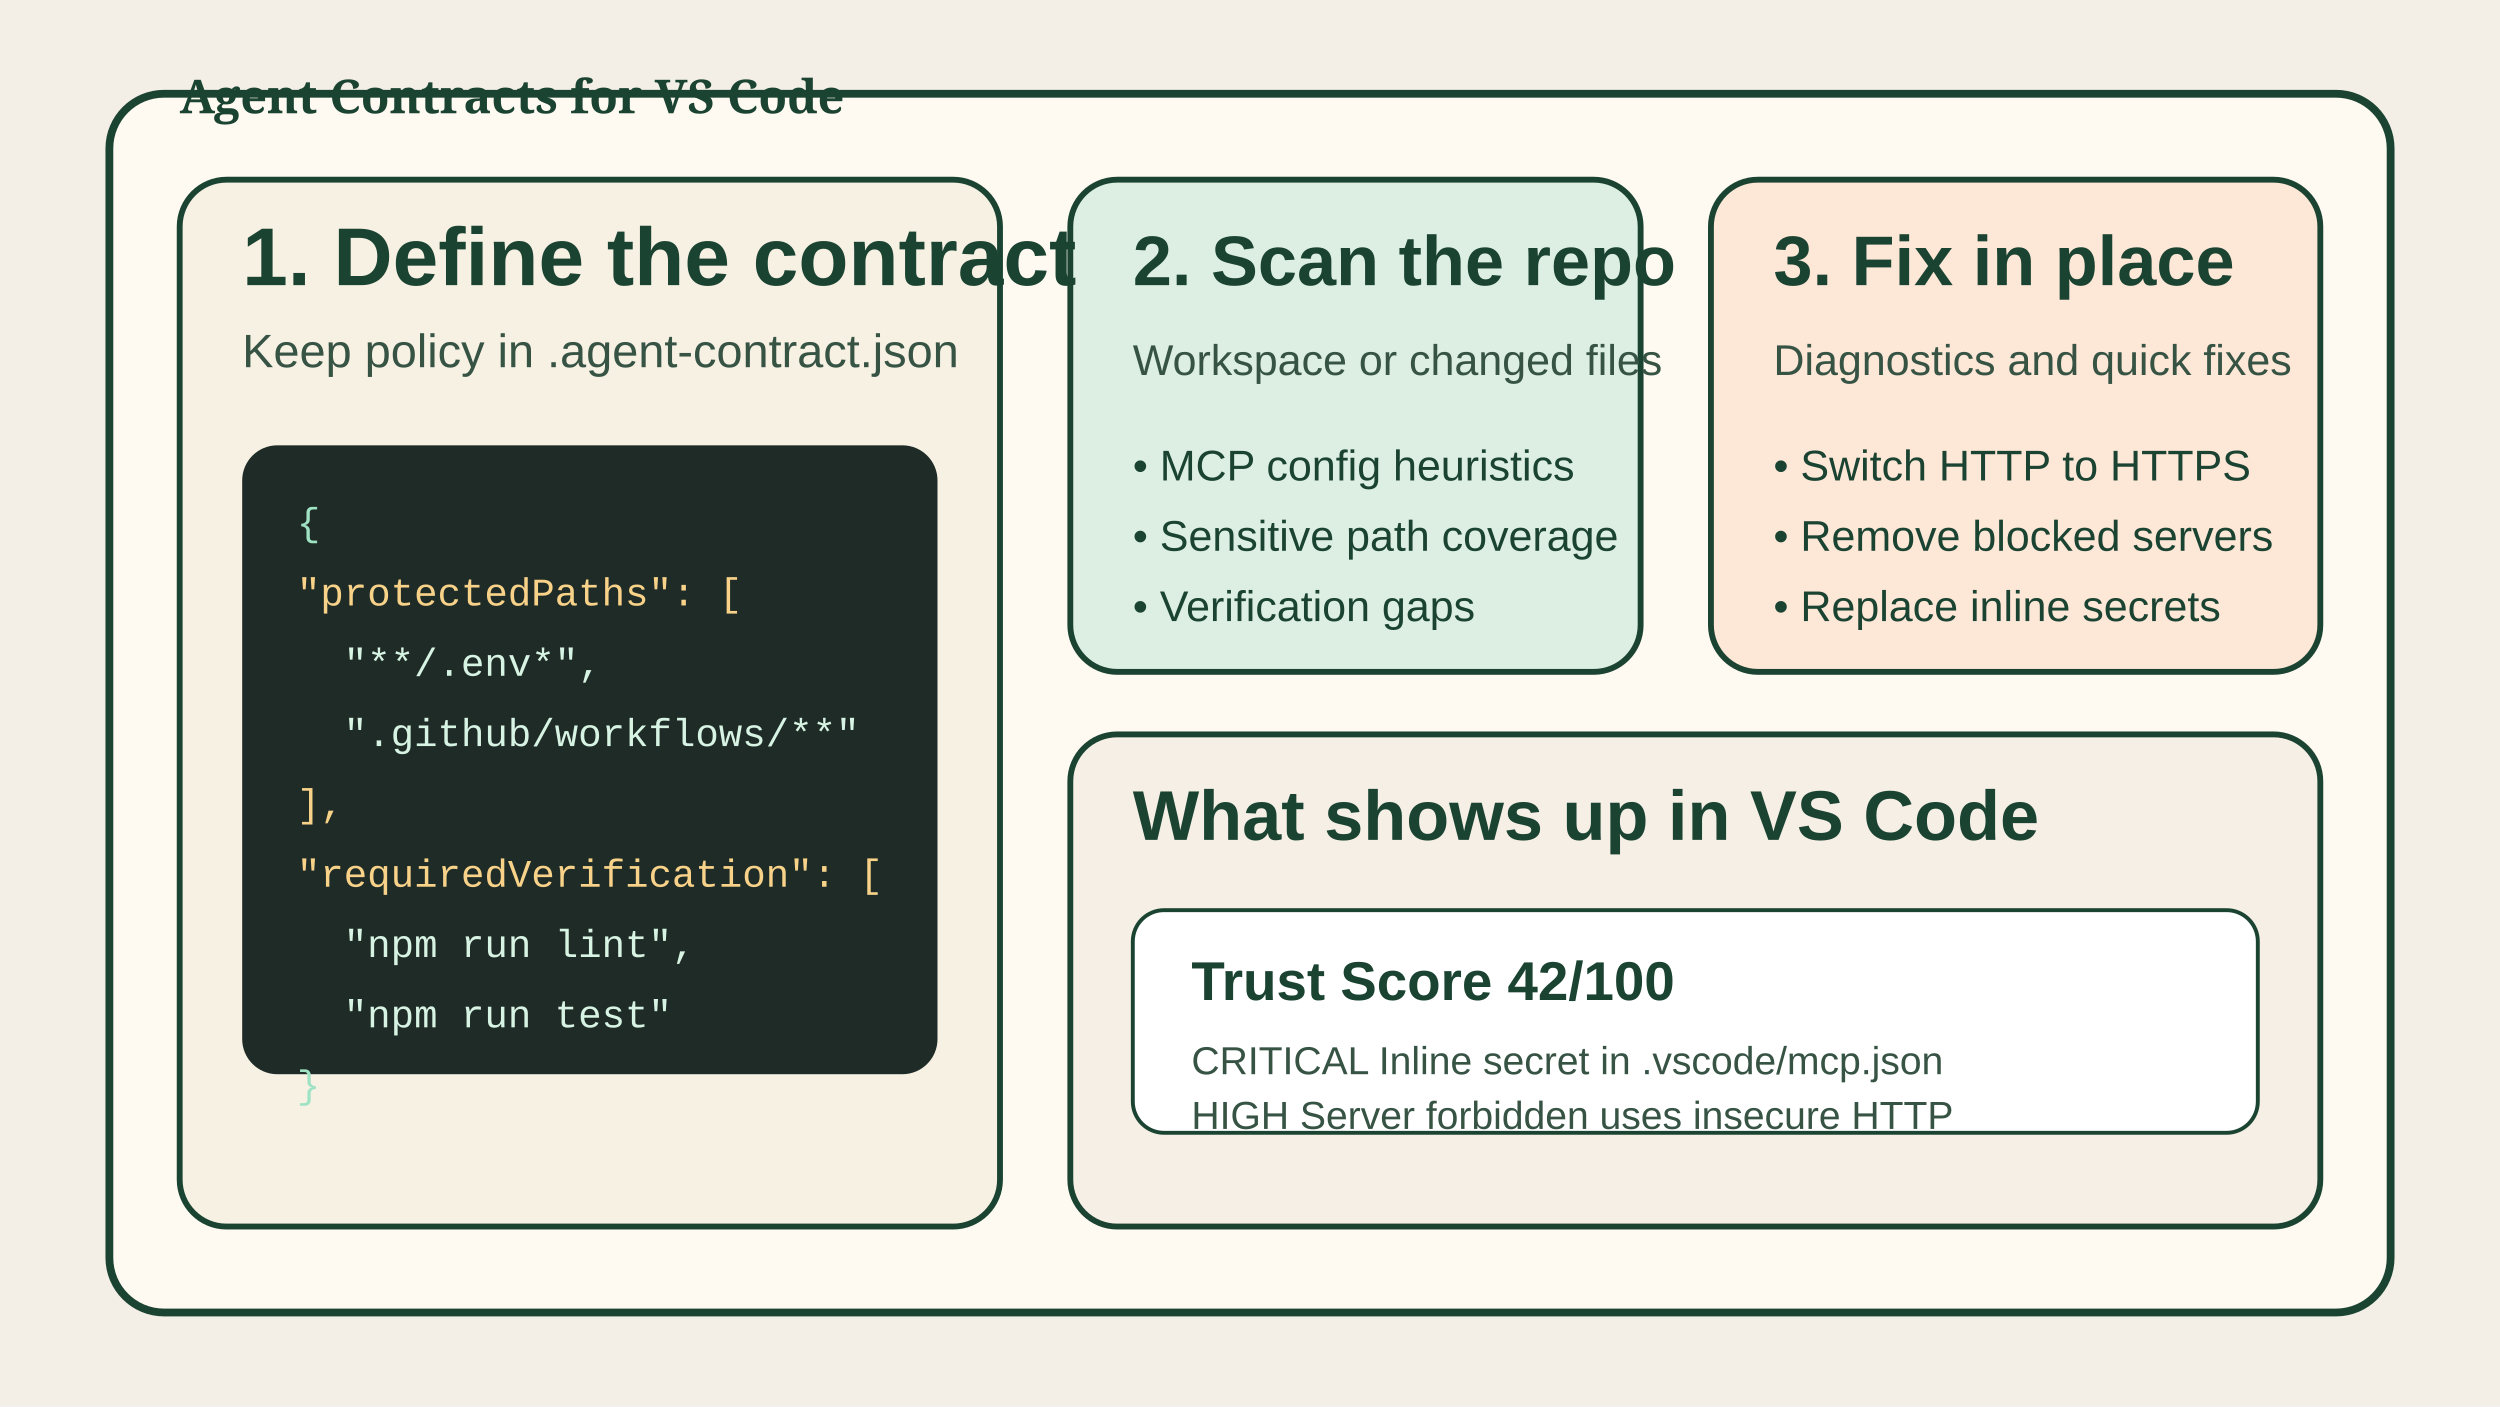
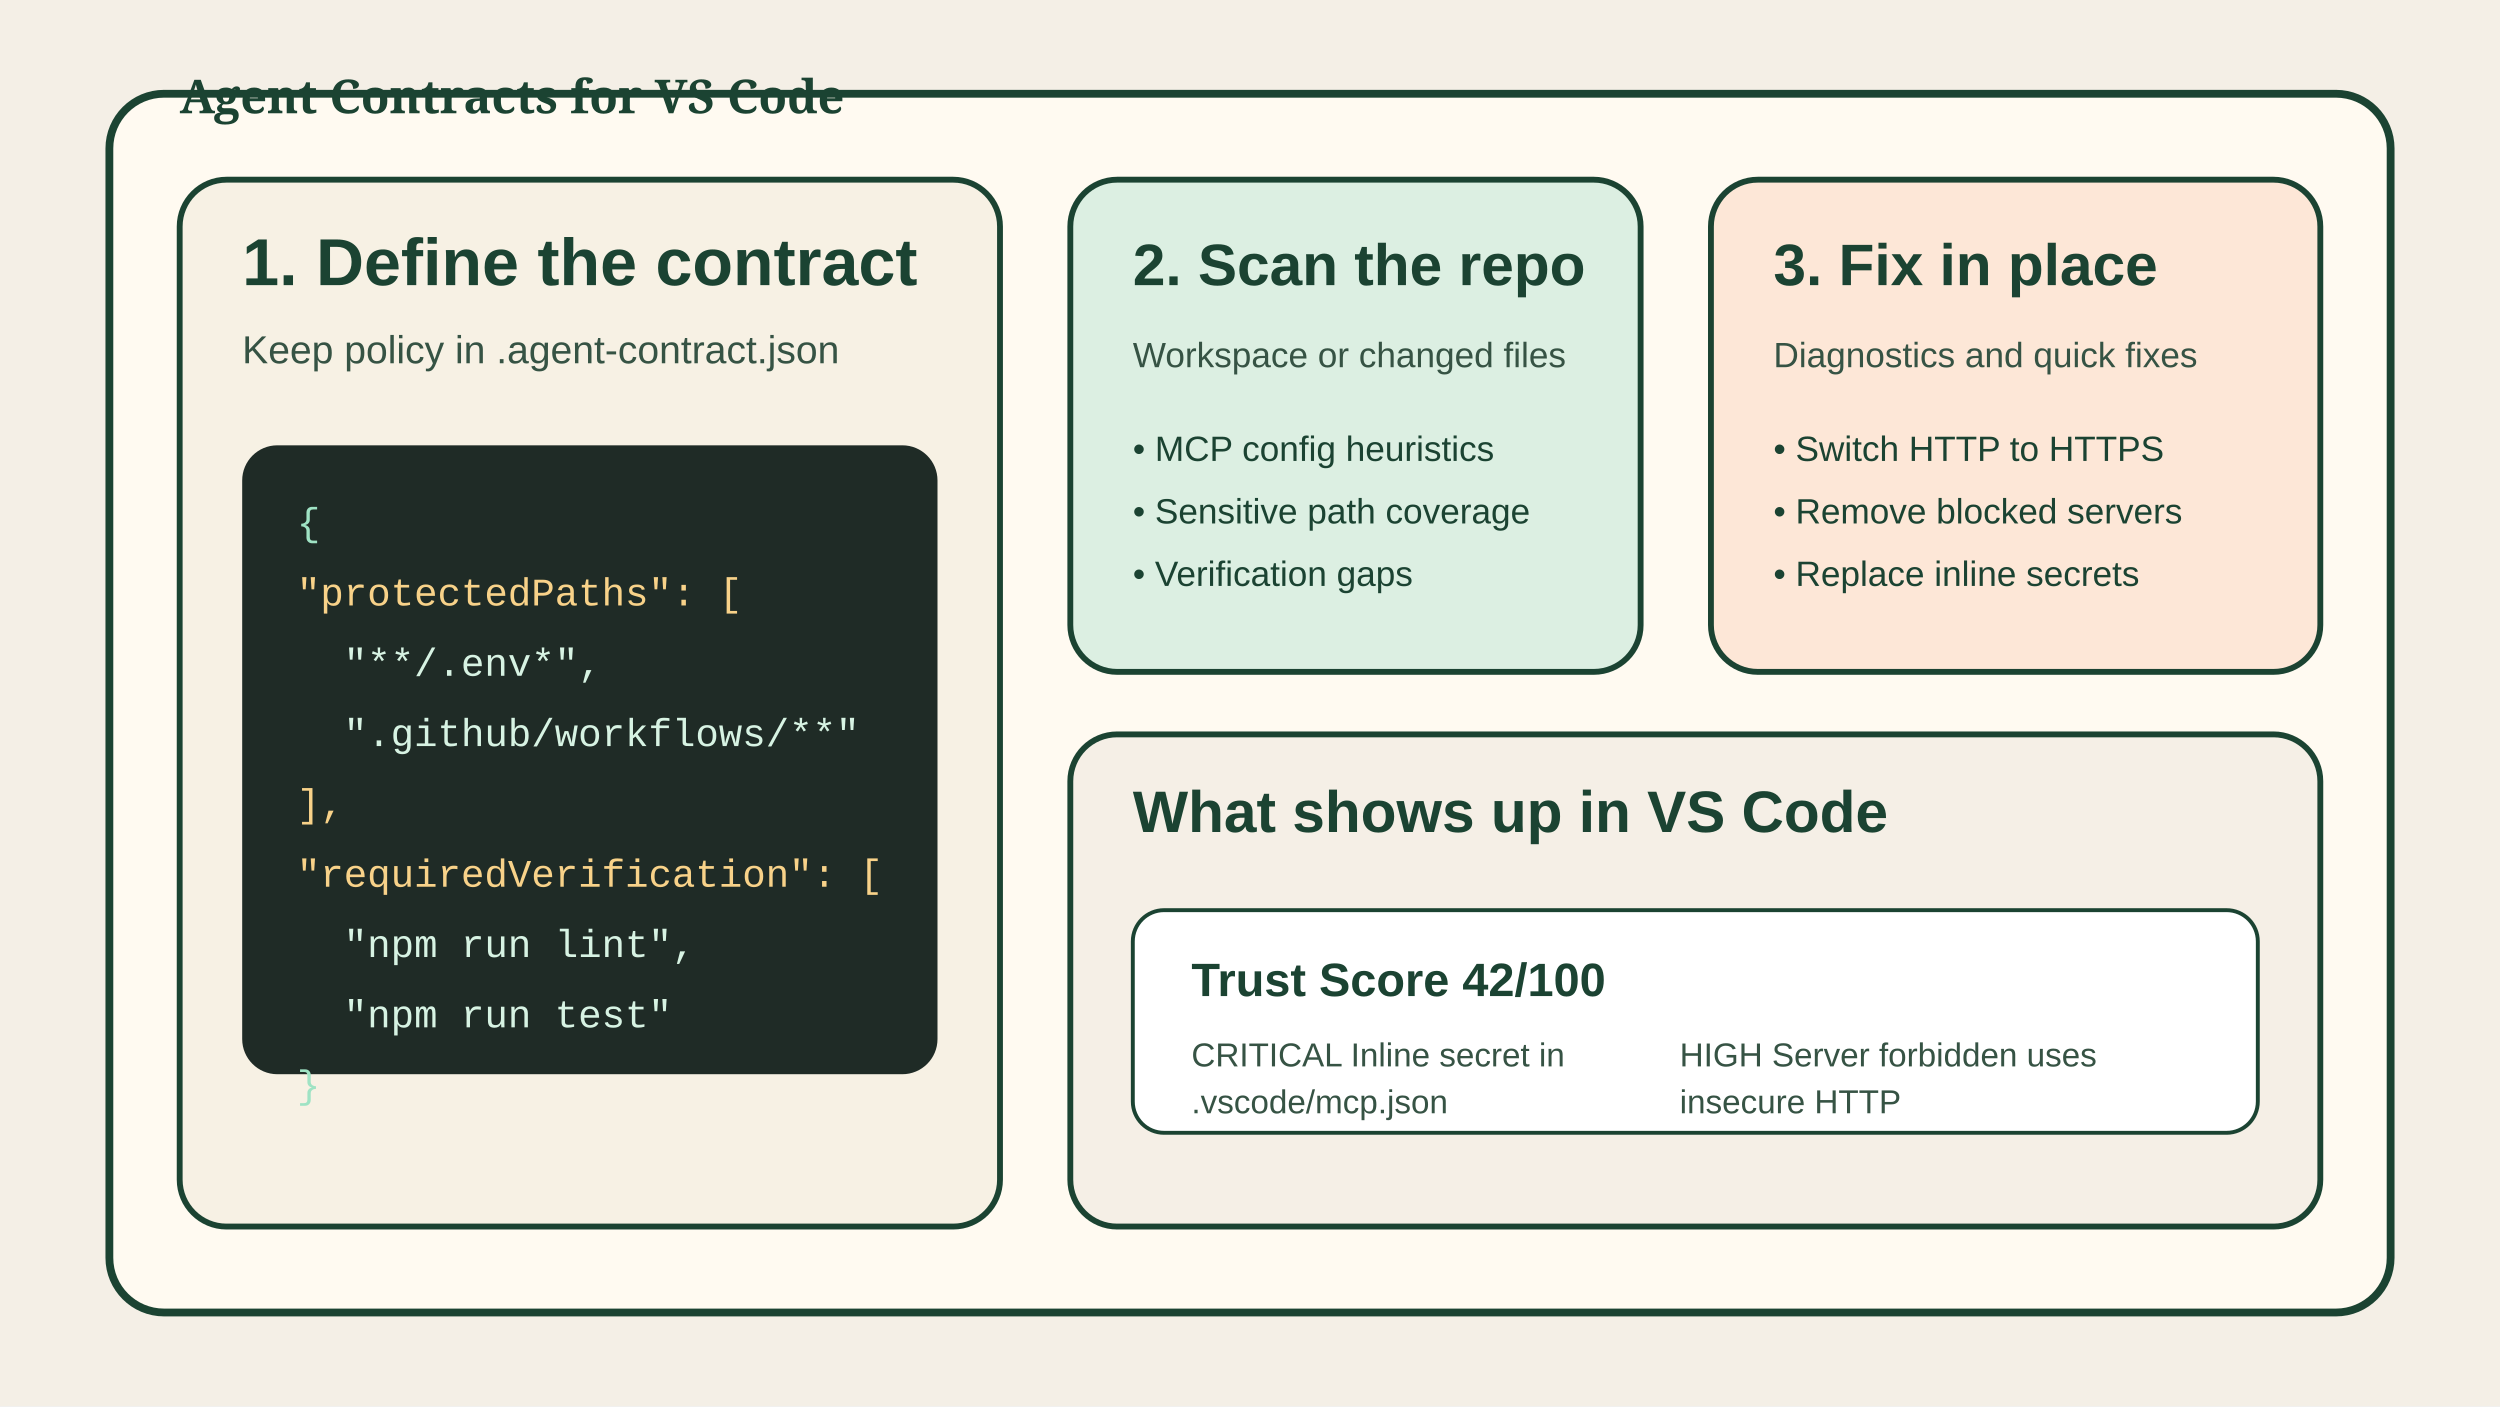
<svg xmlns="http://www.w3.org/2000/svg" width="1280" height="720" viewBox="0 0 1280 720" fill="none">
  <rect width="1280" height="720" fill="#f4efe6" />
  <rect x="56" y="48" width="1168" height="624" rx="28" fill="#fffaf1" stroke="#1b4332" stroke-width="4" />
  <rect x="92" y="92" width="420" height="536" rx="24" fill="#f7f1e4" stroke="#1b4332" stroke-width="3" />
  <rect x="548" y="92" width="292" height="252" rx="24" fill="#dcefe2" stroke="#1b4332" stroke-width="3" />
  <rect x="876" y="92" width="312" height="252" rx="24" fill="#fde7d7" stroke="#1b4332" stroke-width="3" />
  <rect x="548" y="376" width="640" height="252" rx="24" fill="#f5efe6" stroke="#1b4332" stroke-width="3" />
  <text x="92" y="58" fill="#1b4332" font-family="Georgia, serif" font-size="24" font-weight="700">
    Agent Contracts for VS Code
  </text>
-   <text x="124" y="146" fill="#1b4332" font-family="Arial, sans-serif" font-size="42" font-weight="700">
+   <text x="124" y="146" fill="#1b4332" font-family="Arial, sans-serif" font-size="34" font-weight="700">
    1. Define the contract
  </text>
-   <text x="124" y="188" fill="#365344" font-family="Arial, sans-serif" font-size="24">
+   <text x="124" y="186" fill="#365344" font-family="Arial, sans-serif" font-size="20">
    Keep policy in .agent-contract.json
  </text>
  <rect x="124" y="228" width="356" height="322" rx="18" fill="#1f2b26" />
  <text x="152" y="274" fill="#9fe3c4" font-family="Courier New, monospace" font-size="20">
    {
  </text>
  <text x="152" y="310" fill="#f8d289" font-family="Courier New, monospace" font-size="20">
    "protectedPaths": [
  </text>
  <text x="176" y="346" fill="#d7f3e3" font-family="Courier New, monospace" font-size="20">
    "**/.env*",
  </text>
  <text x="176" y="382" fill="#d7f3e3" font-family="Courier New, monospace" font-size="20">
    ".github/workflows/**"
  </text>
  <text x="152" y="418" fill="#f8d289" font-family="Courier New, monospace" font-size="20">
    ],
  </text>
  <text x="152" y="454" fill="#f8d289" font-family="Courier New, monospace" font-size="20">
    "requiredVerification": [
  </text>
  <text x="176" y="490" fill="#d7f3e3" font-family="Courier New, monospace" font-size="20">
    "npm run lint",
  </text>
  <text x="176" y="526" fill="#d7f3e3" font-family="Courier New, monospace" font-size="20">
    "npm run test"
  </text>
  <text x="152" y="562" fill="#9fe3c4" font-family="Courier New, monospace" font-size="20">
    }
  </text>
-   <text x="580" y="146" fill="#1b4332" font-family="Arial, sans-serif" font-size="36" font-weight="700">
+   <text x="580" y="146" fill="#1b4332" font-family="Arial, sans-serif" font-size="30" font-weight="700">
    2. Scan the repo
  </text>
-   <text x="580" y="192" fill="#365344" font-family="Arial, sans-serif" font-size="22">
+   <text x="580" y="188" fill="#365344" font-family="Arial, sans-serif" font-size="18">
    Workspace or changed files
  </text>
-   <text x="580" y="246" fill="#1b4332" font-family="Arial, sans-serif" font-size="22">
+   <text x="580" y="236" fill="#1b4332" font-family="Arial, sans-serif" font-size="18">
    • MCP config heuristics
  </text>
-   <text x="580" y="282" fill="#1b4332" font-family="Arial, sans-serif" font-size="22">
+   <text x="580" y="268" fill="#1b4332" font-family="Arial, sans-serif" font-size="18">
    • Sensitive path coverage
  </text>
-   <text x="580" y="318" fill="#1b4332" font-family="Arial, sans-serif" font-size="22">
+   <text x="580" y="300" fill="#1b4332" font-family="Arial, sans-serif" font-size="18">
    • Verification gaps
  </text>
-   <text x="908" y="146" fill="#1b4332" font-family="Arial, sans-serif" font-size="36" font-weight="700">
+   <text x="908" y="146" fill="#1b4332" font-family="Arial, sans-serif" font-size="30" font-weight="700">
    3. Fix in place
  </text>
-   <text x="908" y="192" fill="#365344" font-family="Arial, sans-serif" font-size="22">
+   <text x="908" y="188" fill="#365344" font-family="Arial, sans-serif" font-size="18">
    Diagnostics and quick fixes
  </text>
-   <text x="908" y="246" fill="#1b4332" font-family="Arial, sans-serif" font-size="22">
+   <text x="908" y="236" fill="#1b4332" font-family="Arial, sans-serif" font-size="18">
    • Switch HTTP to HTTPS
  </text>
-   <text x="908" y="282" fill="#1b4332" font-family="Arial, sans-serif" font-size="22">
+   <text x="908" y="268" fill="#1b4332" font-family="Arial, sans-serif" font-size="18">
    • Remove blocked servers
  </text>
-   <text x="908" y="318" fill="#1b4332" font-family="Arial, sans-serif" font-size="22">
+   <text x="908" y="300" fill="#1b4332" font-family="Arial, sans-serif" font-size="18">
    • Replace inline secrets
  </text>
-   <text x="580" y="430" fill="#1b4332" font-family="Arial, sans-serif" font-size="36" font-weight="700">
+   <text x="580" y="426" fill="#1b4332" font-family="Arial, sans-serif" font-size="30" font-weight="700">
    What shows up in VS Code
  </text>
  <rect x="580" y="466" width="576" height="114" rx="16" fill="#ffffff" stroke="#1b4332" stroke-width="2" />
-   <text x="610" y="512" fill="#1b4332" font-family="Arial, sans-serif" font-size="28" font-weight="700">
+   <text x="610" y="510" fill="#1b4332" font-family="Arial, sans-serif" font-size="24" font-weight="700">
    Trust Score 42/100
  </text>
-   <text x="610" y="550" fill="#365344" font-family="Arial, sans-serif" font-size="20">
-     CRITICAL  Inline secret in .vscode/mcp.json
+   <text x="610" y="546" fill="#365344" font-family="Arial, sans-serif" font-size="17">
+     CRITICAL  Inline secret in
  </text>
-   <text x="610" y="578" fill="#365344" font-family="Arial, sans-serif" font-size="20">
-     HIGH      Server forbidden uses insecure HTTP
+   <text x="610" y="570" fill="#365344" font-family="Arial, sans-serif" font-size="17">
+     .vscode/mcp.json
+   </text>
+   <text x="860" y="546" fill="#365344" font-family="Arial, sans-serif" font-size="17">
+     HIGH      Server forbidden uses
+   </text>
+   <text x="860" y="570" fill="#365344" font-family="Arial, sans-serif" font-size="17">
+     insecure HTTP
  </text>
</svg>
